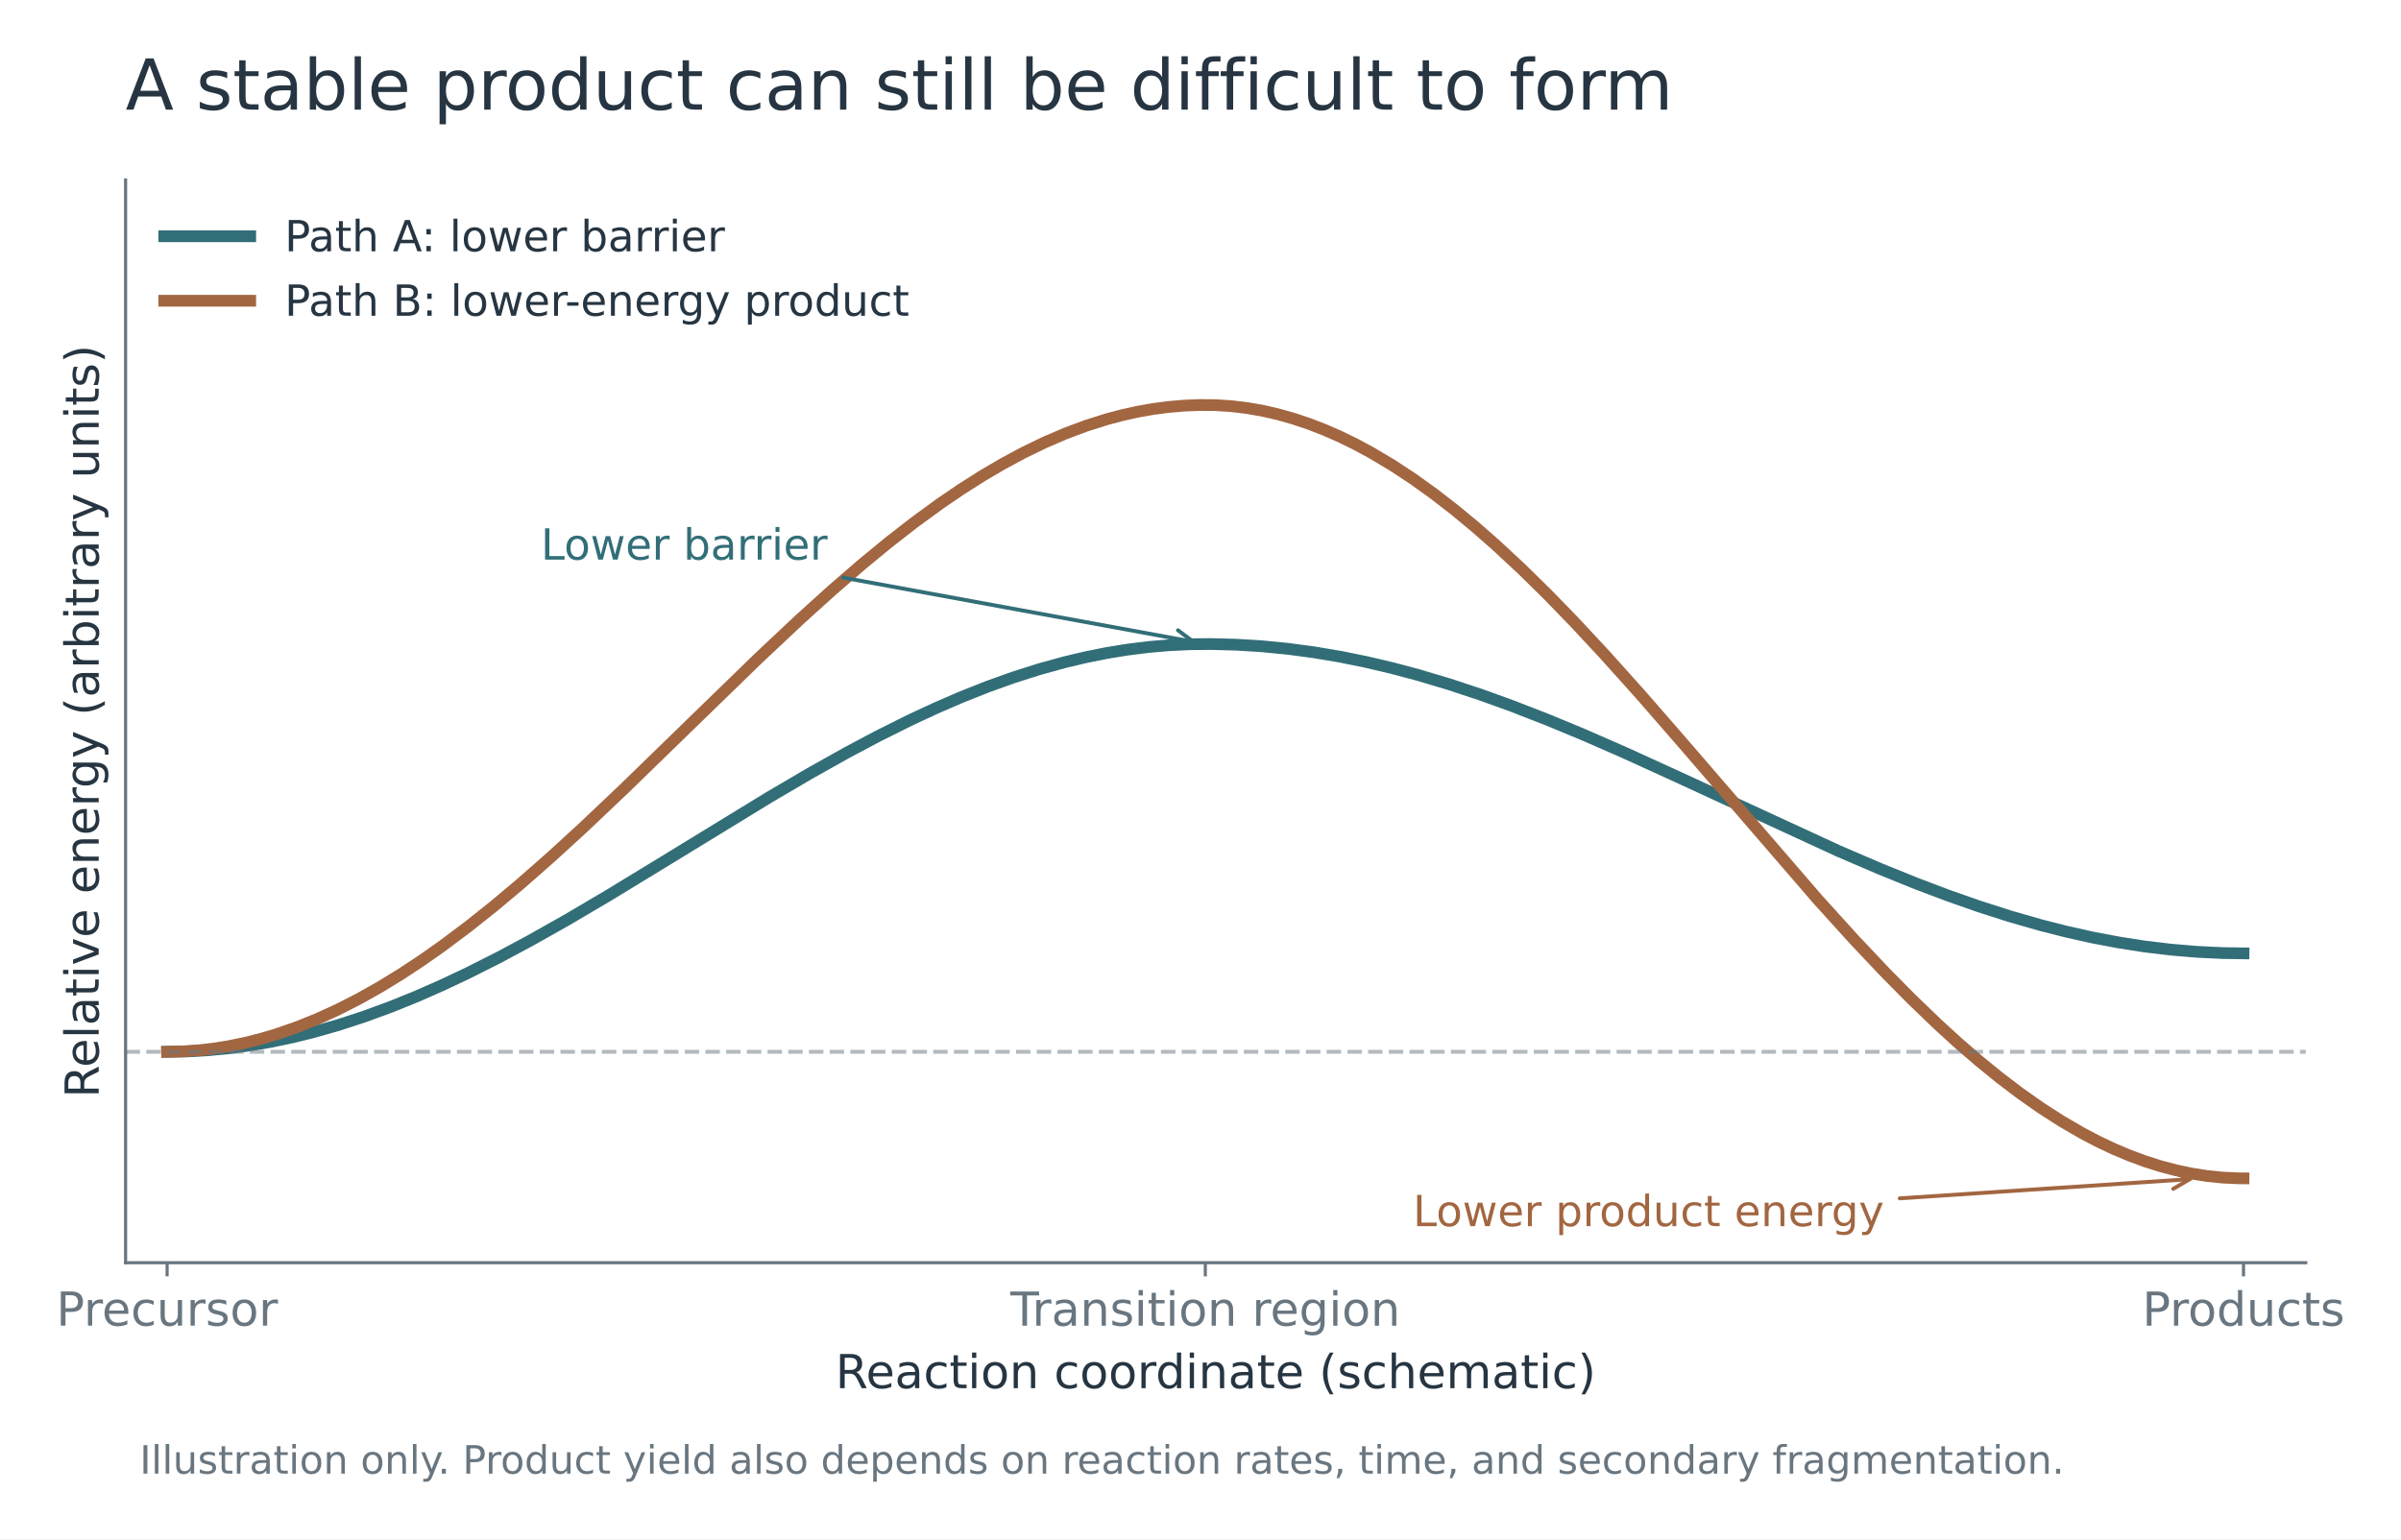
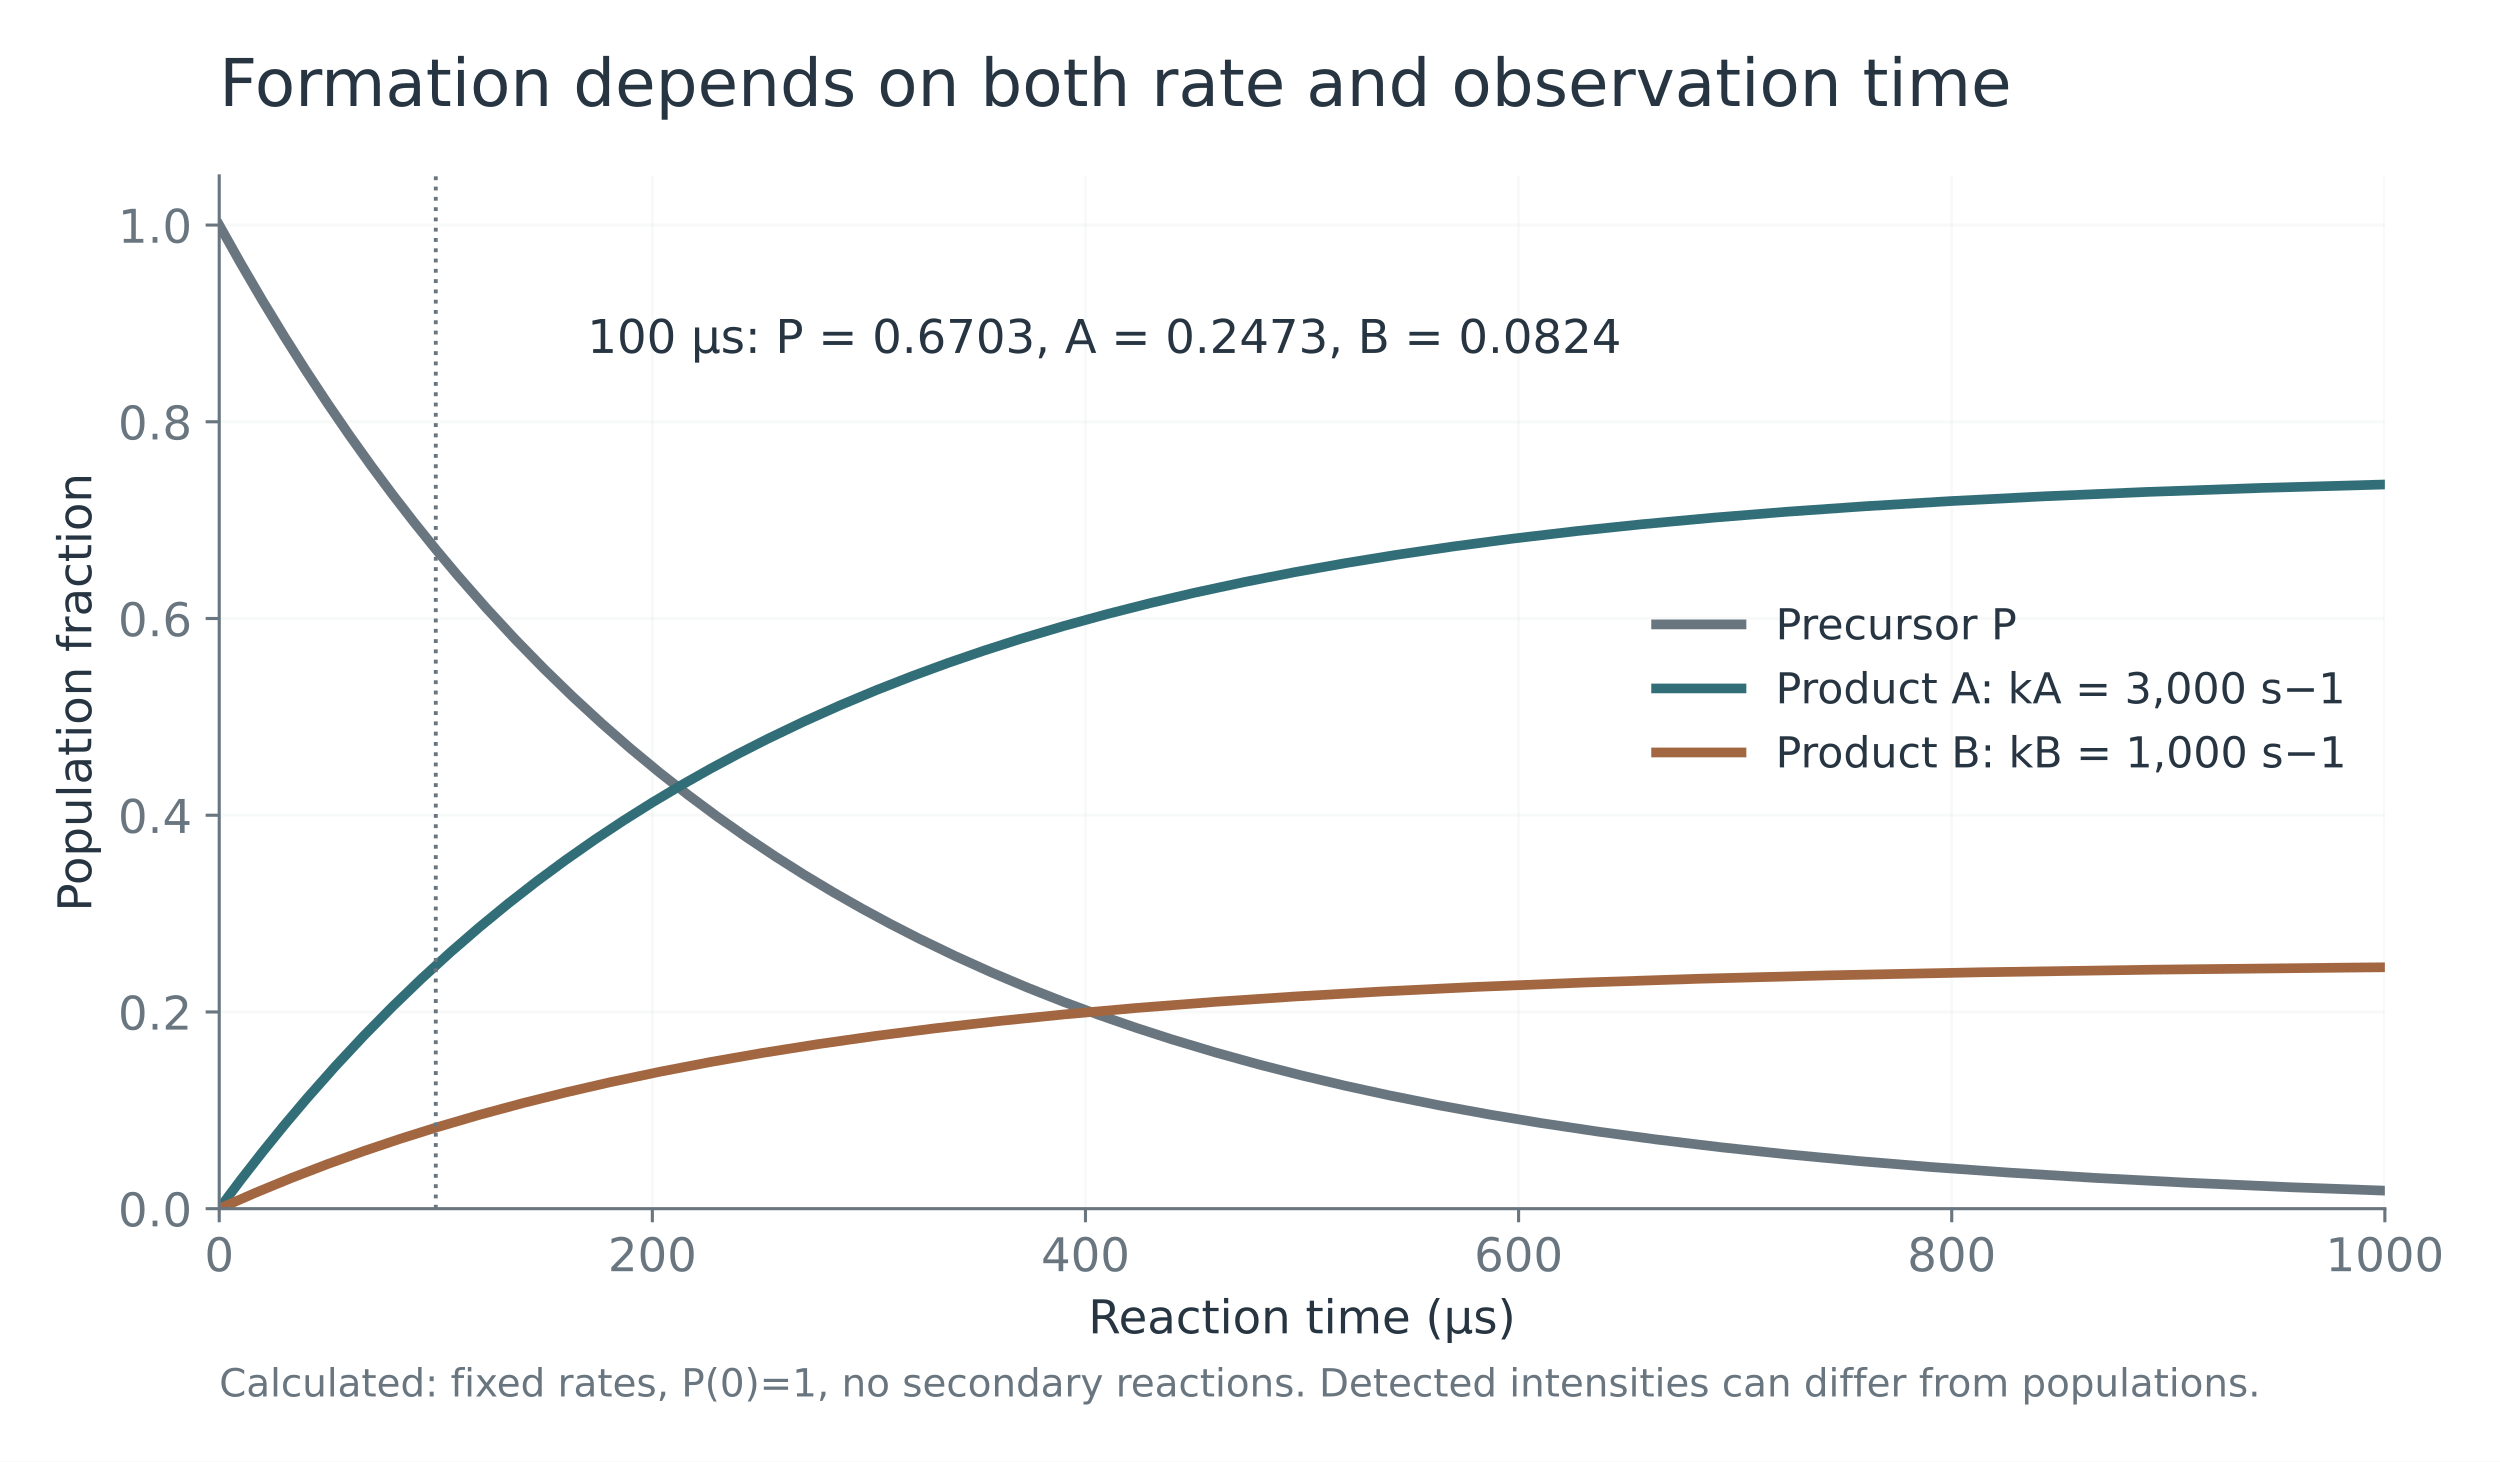
- <svg xmlns="http://www.w3.org/2000/svg" xmlns:xlink="http://www.w3.org/1999/xlink" width="614.506pt" height="394.08pt" viewBox="0 0 614.506 394.08" version="1.1">
+ <svg xmlns="http://www.w3.org/2000/svg" xmlns:xlink="http://www.w3.org/1999/xlink" width="644.155pt" height="376.616pt" viewBox="0 0 644.155 376.616" version="1.1">
  <defs>
    <style type="text/css">*{stroke-linejoin: round; stroke-linecap: butt}</style>
  </defs>
  <g id="figure_1">
    <g id="patch_1">
-       <path d="M -0 394.08 L 614.506 394.08 L 614.506 0 L -0 0 z " style="fill: #ffffff" />
+       <path d="M 0 376.616 L 644.155 376.616 L 644.155 0 L 0 0 z " style="fill: #ffffff" />
    </g>
    <g id="axes_1">
      <g id="patch_2">
-         <path d="M 32.142 323.277 L 590.142 323.277 L 590.142 46.077 L 32.142 46.077 z " style="fill: #ffffff" />
+         <path d="M 56.485 311.429 L 614.485 311.429 L 614.485 45.317 L 56.485 45.317 z " style="fill: #ffffff" />
      </g>
      <g id="matplotlib.axis_1">
        <g id="xtick_1">
          <g id="line2d_1">
+             <path d="M 56.485 311.429 L 56.485 45.317 " clip-path="url(#p04ff1ff217)" style="fill: none; stroke: #ced5da; stroke-opacity: 0.15; stroke-width: 0.8; stroke-linecap: square" />
+           </g>
+           <g id="line2d_2">
            <defs>
-               <path id="mf128d0800e" d="M 0 0 L 0 3.5 " style="stroke: #697680; stroke-width: 0.8" />
+               <path id="m3b10874916" d="M 0 0 L 0 3.5 " style="stroke: #697680; stroke-width: 0.8" />
            </defs>
            <g>
-               <use xlink:href="#mf128d0800e" x="42.771" y="323.277" style="fill: #697680; stroke: #697680; stroke-width: 0.8" />
+               <use xlink:href="#m3b10874916" x="56.485" y="311.429" style="fill: #697680; stroke: #697680; stroke-width: 0.8" />
            </g>
          </g>
          <g id="text_1">
-             <text style="font-size: 12px; font-family: 'DejaVu Sans'; text-anchor: middle; fill: #697680" x="42.771" y="339.394" transform="rotate(-0 42.77063 339.3944)">Precursor</text>
+             <text style="font-size: 12px; font-family: 'DejaVu Sans'; text-anchor: middle; fill: #697680" x="56.485" y="327.547" transform="rotate(-0 56.48469 327.5465)">0</text>
          </g>
        </g>
        <g id="xtick_2">
-           <g id="line2d_2">
-             <g>
-               <use xlink:href="#mf128d0800e" x="308.485" y="323.277" style="fill: #697680; stroke: #697680; stroke-width: 0.8" />
+           <g id="line2d_3">
+             <path d="M 168.085 311.429 L 168.085 45.317 " clip-path="url(#p04ff1ff217)" style="fill: none; stroke: #ced5da; stroke-opacity: 0.15; stroke-width: 0.8; stroke-linecap: square" />
+           </g>
+           <g id="line2d_4">
+             <g>
+               <use xlink:href="#m3b10874916" x="168.085" y="311.429" style="fill: #697680; stroke: #697680; stroke-width: 0.8" />
            </g>
          </g>
          <g id="text_2">
-             <text style="font-size: 12px; font-family: 'DejaVu Sans'; text-anchor: middle; fill: #697680" x="308.485" y="339.395" transform="rotate(-0 308.4849 339.3953)">Transition region</text>
+             <text style="font-size: 12px; font-family: 'DejaVu Sans'; text-anchor: middle; fill: #697680" x="168.085" y="327.547" transform="rotate(-0 168.0847 327.5465)">200</text>
          </g>
        </g>
        <g id="xtick_3">
-           <g id="line2d_3">
-             <g>
-               <use xlink:href="#mf128d0800e" x="574.199" y="323.277" style="fill: #697680; stroke: #697680; stroke-width: 0.8" />
+           <g id="line2d_5">
+             <path d="M 279.685 311.429 L 279.685 45.317 " clip-path="url(#p04ff1ff217)" style="fill: none; stroke: #ced5da; stroke-opacity: 0.15; stroke-width: 0.8; stroke-linecap: square" />
+           </g>
+           <g id="line2d_6">
+             <g>
+               <use xlink:href="#m3b10874916" x="279.685" y="311.429" style="fill: #697680; stroke: #697680; stroke-width: 0.8" />
            </g>
          </g>
          <g id="text_3">
-             <text style="font-size: 12px; font-family: 'DejaVu Sans'; text-anchor: middle; fill: #697680" x="574.199" y="339.395" transform="rotate(-0 574.1992 339.3953)">Products</text>
-           </g>
-         </g>
-         <g id="text_4">
-           <text style="font-size: 12px; font-family: 'DejaVu Sans'; text-anchor: middle; fill: #263541" x="311.142" y="355.396" transform="rotate(-0 311.1421 355.3963)">Reaction coordinate (schematic)</text>
+             <text style="font-size: 12px; font-family: 'DejaVu Sans'; text-anchor: middle; fill: #697680" x="279.685" y="327.547" transform="rotate(-0 279.6847 327.5465)">400</text>
+           </g>
+         </g>
+         <g id="xtick_4">
+           <g id="line2d_7">
+             <path d="M 391.285 311.429 L 391.285 45.317 " clip-path="url(#p04ff1ff217)" style="fill: none; stroke: #ced5da; stroke-opacity: 0.15; stroke-width: 0.8; stroke-linecap: square" />
+           </g>
+           <g id="line2d_8">
+             <g>
+               <use xlink:href="#m3b10874916" x="391.285" y="311.429" style="fill: #697680; stroke: #697680; stroke-width: 0.8" />
+             </g>
+           </g>
+           <g id="text_4">
+             <text style="font-size: 12px; font-family: 'DejaVu Sans'; text-anchor: middle; fill: #697680" x="391.285" y="327.547" transform="rotate(-0 391.2847 327.5465)">600</text>
+           </g>
+         </g>
+         <g id="xtick_5">
+           <g id="line2d_9">
+             <path d="M 502.885 311.429 L 502.885 45.317 " clip-path="url(#p04ff1ff217)" style="fill: none; stroke: #ced5da; stroke-opacity: 0.15; stroke-width: 0.8; stroke-linecap: square" />
+           </g>
+           <g id="line2d_10">
+             <g>
+               <use xlink:href="#m3b10874916" x="502.885" y="311.429" style="fill: #697680; stroke: #697680; stroke-width: 0.8" />
+             </g>
+           </g>
+           <g id="text_5">
+             <text style="font-size: 12px; font-family: 'DejaVu Sans'; text-anchor: middle; fill: #697680" x="502.885" y="327.547" transform="rotate(-0 502.8847 327.5465)">800</text>
+           </g>
+         </g>
+         <g id="xtick_6">
+           <g id="line2d_11">
+             <path d="M 614.485 311.429 L 614.485 45.317 " clip-path="url(#p04ff1ff217)" style="fill: none; stroke: #ced5da; stroke-opacity: 0.15; stroke-width: 0.8; stroke-linecap: square" />
+           </g>
+           <g id="line2d_12">
+             <g>
+               <use xlink:href="#m3b10874916" x="614.485" y="311.429" style="fill: #697680; stroke: #697680; stroke-width: 0.8" />
+             </g>
+           </g>
+           <g id="text_6">
+             <text style="font-size: 12px; font-family: 'DejaVu Sans'; text-anchor: middle; fill: #697680" x="614.485" y="327.547" transform="rotate(-0 614.4847 327.5465)">1000</text>
+           </g>
+         </g>
+         <g id="text_7">
+           <text style="font-size: 12px; font-family: 'DejaVu Sans'; text-anchor: middle; fill: #263541" x="335.485" y="343.547" transform="rotate(-0 335.4847 343.5475)">Reaction time (µs)</text>
        </g>
      </g>
      <g id="matplotlib.axis_2">
-         <g id="text_5">
-           <text style="font-size: 12px; font-family: 'DejaVu Sans'; text-anchor: middle; fill: #263541" x="25.259" y="184.677" transform="rotate(-90 25.25924 184.6772)">Relative energy (arbitrary units)</text>
-         </g>
-       </g>
-       <g id="line2d_4">
-         <path d="M 42.771 269.277 L 48.085 269.174 L 53.399 268.866 L 58.713 268.353 L 64.028 267.637 L 69.342 266.722 L 74.656 265.612 L 79.971 264.309 L 86.613 262.42 L 93.256 260.251 L 99.899 257.816 L 106.542 255.129 L 113.185 252.208 L 119.828 249.071 L 127.799 245.047 L 135.771 240.775 L 145.071 235.529 L 155.699 229.263 L 170.313 220.355 L 196.885 204.096 L 207.513 197.861 L 216.813 192.651 L 224.785 188.418 L 232.756 184.44 L 239.399 181.344 L 246.042 178.468 L 252.685 175.831 L 259.328 173.448 L 265.971 171.334 L 272.613 169.502 L 277.928 168.247 L 283.242 167.185 L 288.556 166.319 L 293.871 165.654 L 299.185 165.192 L 304.499 164.935 L 309.813 164.882 L 316.456 165.053 L 323.099 165.467 L 329.742 166.121 L 336.385 167.012 L 343.028 168.134 L 349.671 169.48 L 356.313 171.042 L 362.956 172.81 L 370.928 175.188 L 378.899 177.826 L 386.871 180.701 L 396.171 184.319 L 405.471 188.181 L 416.099 192.833 L 429.385 198.897 L 470.571 217.891 L 481.199 222.455 L 490.499 226.218 L 498.471 229.237 L 506.442 232.035 L 514.413 234.589 L 522.385 236.876 L 529.028 238.563 L 535.671 240.039 L 542.313 241.296 L 548.956 242.327 L 555.599 243.123 L 562.242 243.682 L 568.885 243.999 L 574.199 244.077 L 574.199 244.077 " clip-path="url(#p34e5343f7e)" style="fill: none; stroke: #326e78; stroke-width: 3; stroke-linecap: square" />
-       </g>
-       <g id="line2d_5">
-         <path d="M 42.771 269.277 L 46.756 269.185 L 50.742 268.91 L 54.728 268.451 L 58.713 267.811 L 62.699 266.989 L 66.685 265.99 L 70.671 264.813 L 75.985 262.974 L 81.299 260.834 L 86.613 258.4 L 91.928 255.682 L 97.242 252.691 L 102.556 249.439 L 107.871 245.938 L 113.185 242.203 L 119.828 237.226 L 126.471 231.936 L 133.113 226.366 L 141.085 219.361 L 149.056 212.064 L 159.685 201.992 L 174.299 187.778 L 194.228 168.415 L 204.856 158.43 L 212.828 151.223 L 220.799 144.329 L 227.442 138.867 L 234.085 133.698 L 240.728 128.856 L 246.042 125.236 L 251.356 121.858 L 256.671 118.734 L 261.985 115.879 L 267.299 113.301 L 272.613 111.013 L 277.928 109.022 L 283.242 107.338 L 287.228 106.279 L 291.213 105.398 L 295.199 104.697 L 299.185 104.177 L 303.171 103.841 L 307.156 103.687 L 311.142 103.726 L 315.128 103.982 L 319.113 104.458 L 323.099 105.151 L 327.085 106.061 L 331.071 107.186 L 335.056 108.523 L 339.042 110.068 L 343.028 111.819 L 347.013 113.772 L 350.999 115.923 L 356.313 119.089 L 361.628 122.585 L 366.942 126.396 L 372.256 130.509 L 377.571 134.907 L 382.885 139.572 L 389.528 145.752 L 396.171 152.282 L 402.813 159.123 L 410.785 167.683 L 420.085 178.057 L 430.713 190.269 L 465.256 230.297 L 474.556 240.563 L 482.528 249.002 L 489.171 255.724 L 495.813 262.119 L 501.128 266.973 L 506.442 271.573 L 511.756 275.901 L 517.071 279.94 L 522.385 283.674 L 527.699 287.089 L 533.013 290.17 L 536.999 292.255 L 540.985 294.141 L 544.971 295.824 L 548.956 297.301 L 552.942 298.567 L 556.928 299.62 L 560.913 300.458 L 564.899 301.079 L 568.885 301.482 L 572.871 301.665 L 574.199 301.677 L 574.199 301.677 " clip-path="url(#p34e5343f7e)" style="fill: none; stroke: #a26641; stroke-width: 3; stroke-linecap: square" />
-       </g>
-       <g id="line2d_6">
-         <path d="M 32.142 269.277 L 590.142 269.277 " clip-path="url(#p34e5343f7e)" style="fill: none; stroke-dasharray: 3.7,1.6; stroke-dashoffset: 0; stroke: #697680; stroke-opacity: 0.5" />
+         <g id="ytick_1">
+           <g id="line2d_13">
+             <path d="M 56.485 311.429 L 614.485 311.429 " clip-path="url(#p04ff1ff217)" style="fill: none; stroke: #ced5da; stroke-opacity: 0.15; stroke-width: 0.8; stroke-linecap: square" />
+           </g>
+           <g id="line2d_14">
+             <defs>
+               <path id="m61489890b4" d="M 0 0 L -3.5 0 " style="stroke: #697680; stroke-width: 0.8" />
+             </defs>
+             <g>
+               <use xlink:href="#m61489890b4" x="56.485" y="311.429" style="fill: #697680; stroke: #697680; stroke-width: 0.8" />
+             </g>
+           </g>
+           <g id="text_8">
+             <text style="font-size: 12px; font-family: 'DejaVu Sans'; text-anchor: end; fill: #697680" x="49.485" y="315.988" transform="rotate(-0 49.48469 315.9879)">0.0</text>
+           </g>
+         </g>
+         <g id="ytick_2">
+           <g id="line2d_15">
+             <path d="M 56.485 260.741 L 614.485 260.741 " clip-path="url(#p04ff1ff217)" style="fill: none; stroke: #ced5da; stroke-opacity: 0.15; stroke-width: 0.8; stroke-linecap: square" />
+           </g>
+           <g id="line2d_16">
+             <g>
+               <use xlink:href="#m61489890b4" x="56.485" y="260.741" style="fill: #697680; stroke: #697680; stroke-width: 0.8" />
+             </g>
+           </g>
+           <g id="text_9">
+             <text style="font-size: 12px; font-family: 'DejaVu Sans'; text-anchor: end; fill: #697680" x="49.485" y="265.3" transform="rotate(-0 49.48469 265.2999)">0.2</text>
+           </g>
+         </g>
+         <g id="ytick_3">
+           <g id="line2d_17">
+             <path d="M 56.485 210.053 L 614.485 210.053 " clip-path="url(#p04ff1ff217)" style="fill: none; stroke: #ced5da; stroke-opacity: 0.15; stroke-width: 0.8; stroke-linecap: square" />
+           </g>
+           <g id="line2d_18">
+             <g>
+               <use xlink:href="#m61489890b4" x="56.485" y="210.053" style="fill: #697680; stroke: #697680; stroke-width: 0.8" />
+             </g>
+           </g>
+           <g id="text_10">
+             <text style="font-size: 12px; font-family: 'DejaVu Sans'; text-anchor: end; fill: #697680" x="49.485" y="214.612" transform="rotate(-0 49.48469 214.6119)">0.4</text>
+           </g>
+         </g>
+         <g id="ytick_4">
+           <g id="line2d_19">
+             <path d="M 56.485 159.365 L 614.485 159.365 " clip-path="url(#p04ff1ff217)" style="fill: none; stroke: #ced5da; stroke-opacity: 0.15; stroke-width: 0.8; stroke-linecap: square" />
+           </g>
+           <g id="line2d_20">
+             <g>
+               <use xlink:href="#m61489890b4" x="56.485" y="159.365" style="fill: #697680; stroke: #697680; stroke-width: 0.8" />
+             </g>
+           </g>
+           <g id="text_11">
+             <text style="font-size: 12px; font-family: 'DejaVu Sans'; text-anchor: end; fill: #697680" x="49.485" y="163.924" transform="rotate(-0 49.48469 163.9239)">0.6</text>
+           </g>
+         </g>
+         <g id="ytick_5">
+           <g id="line2d_21">
+             <path d="M 56.485 108.677 L 614.485 108.677 " clip-path="url(#p04ff1ff217)" style="fill: none; stroke: #ced5da; stroke-opacity: 0.15; stroke-width: 0.8; stroke-linecap: square" />
+           </g>
+           <g id="line2d_22">
+             <g>
+               <use xlink:href="#m61489890b4" x="56.485" y="108.677" style="fill: #697680; stroke: #697680; stroke-width: 0.8" />
+             </g>
+           </g>
+           <g id="text_12">
+             <text style="font-size: 12px; font-family: 'DejaVu Sans'; text-anchor: end; fill: #697680" x="49.485" y="113.236" transform="rotate(-0 49.48469 113.2359)">0.8</text>
+           </g>
+         </g>
+         <g id="ytick_6">
+           <g id="line2d_23">
+             <path d="M 56.485 57.989 L 614.485 57.989 " clip-path="url(#p04ff1ff217)" style="fill: none; stroke: #ced5da; stroke-opacity: 0.15; stroke-width: 0.8; stroke-linecap: square" />
+           </g>
+           <g id="line2d_24">
+             <g>
+               <use xlink:href="#m61489890b4" x="56.485" y="57.989" style="fill: #697680; stroke: #697680; stroke-width: 0.8" />
+             </g>
+           </g>
+           <g id="text_13">
+             <text style="font-size: 12px; font-family: 'DejaVu Sans'; text-anchor: end; fill: #697680" x="49.485" y="62.548" transform="rotate(-0 49.48469 62.54794)">1.0</text>
+           </g>
+         </g>
+         <g id="text_14">
+           <text style="font-size: 12px; font-family: 'DejaVu Sans'; text-anchor: middle; fill: #263541" x="23.518" y="178.373" transform="rotate(-90 23.51813 178.3733)">Population fraction</text>
+         </g>
+       </g>
+       <g id="line2d_25">
+         <path d="M 56.485 57.989 L 62.065 67.927 L 67.645 77.475 L 73.225 86.648 L 78.805 95.462 L 84.385 103.93 L 89.965 112.066 L 95.545 119.884 L 101.125 127.394 L 106.705 134.61 L 112.285 141.543 L 117.865 148.205 L 125.305 156.682 L 132.745 164.719 L 140.185 172.339 L 147.625 179.562 L 155.065 186.411 L 162.505 192.904 L 169.945 199.06 L 177.385 204.896 L 184.825 210.429 L 192.265 215.674 L 199.705 220.647 L 207.145 225.362 L 214.585 229.832 L 222.025 234.07 L 229.465 238.088 L 236.905 241.897 L 246.205 246.381 L 255.505 250.576 L 264.805 254.501 L 274.105 258.172 L 283.405 261.607 L 292.705 264.82 L 302.005 267.826 L 313.165 271.179 L 324.325 274.273 L 335.485 277.13 L 346.645 279.767 L 357.805 282.201 L 370.825 284.806 L 383.845 287.178 L 396.865 289.339 L 411.745 291.574 L 426.625 293.583 L 443.365 295.601 L 460.105 297.391 L 478.705 299.143 L 497.305 300.677 L 517.765 302.144 L 540.085 303.517 L 564.265 304.776 L 590.305 305.909 L 614.485 306.787 L 614.485 306.787 " clip-path="url(#p04ff1ff217)" style="fill: none; stroke: #697680; stroke-width: 2.5; stroke-linecap: square" />
+       </g>
+       <g id="line2d_26">
+         <path d="M 56.485 311.429 L 62.065 303.976 L 67.645 296.815 L 73.225 289.935 L 78.805 283.325 L 86.245 274.912 L 93.685 266.937 L 101.125 259.376 L 108.565 252.207 L 116.005 245.411 L 123.445 238.968 L 130.885 232.859 L 138.325 227.068 L 145.765 221.577 L 153.205 216.372 L 160.645 211.437 L 168.085 206.758 L 175.525 202.322 L 182.965 198.117 L 190.405 194.13 L 197.845 190.35 L 207.145 185.9 L 216.445 181.737 L 225.745 177.842 L 235.045 174.199 L 244.345 170.79 L 253.645 167.602 L 262.945 164.619 L 274.105 161.292 L 285.265 158.221 L 296.425 155.386 L 307.585 152.769 L 320.605 149.97 L 333.625 147.419 L 346.645 145.096 L 359.665 142.98 L 374.545 140.792 L 389.425 138.824 L 406.165 136.848 L 422.905 135.096 L 441.505 133.38 L 460.105 131.878 L 480.565 130.442 L 502.885 129.097 L 527.065 127.864 L 553.105 126.755 L 582.865 125.716 L 614.485 124.831 L 614.485 124.831 " clip-path="url(#p04ff1ff217)" style="fill: none; stroke: #326e78; stroke-width: 2.5; stroke-linecap: square" />
+       </g>
+       <g id="line2d_27">
+         <path d="M 56.485 311.429 L 65.785 307.343 L 75.085 303.52 L 84.385 299.944 L 93.685 296.599 L 102.985 293.469 L 112.285 290.541 L 123.445 287.275 L 134.605 284.261 L 145.765 281.479 L 156.925 278.91 L 169.945 276.162 L 182.965 273.658 L 195.985 271.378 L 210.865 269.02 L 225.745 266.9 L 240.625 264.995 L 257.365 263.081 L 274.105 261.384 L 292.705 259.722 L 313.165 258.132 L 333.625 256.759 L 355.945 255.474 L 380.125 254.296 L 408.025 253.167 L 437.785 252.188 L 471.265 251.309 L 510.325 250.518 L 554.965 249.847 L 607.045 249.293 L 614.485 249.23 L 614.485 249.23 " clip-path="url(#p04ff1ff217)" style="fill: none; stroke: #a26641; stroke-width: 2.5; stroke-linecap: square" />
+       </g>
+       <g id="line2d_28">
+         <path d="M 112.285 311.429 L 112.285 45.317 " clip-path="url(#p04ff1ff217)" style="fill: none; stroke-dasharray: 1,1.65; stroke-dashoffset: 0; stroke: #697680" />
      </g>
      <g id="patch_3">
-         <path d="M 32.142 323.277 L 32.142 46.077 " style="fill: none; stroke: #697680; stroke-width: 0.8; stroke-linejoin: miter; stroke-linecap: square" />
+         <path d="M 56.485 311.429 L 56.485 45.317 " style="fill: none; stroke: #697680; stroke-width: 0.8; stroke-linejoin: miter; stroke-linecap: square" />
      </g>
      <g id="patch_4">
-         <path d="M 32.142 323.277 L 590.142 323.277 " style="fill: none; stroke: #697680; stroke-width: 0.8; stroke-linejoin: miter; stroke-linecap: square" />
-       </g>
-       <g id="patch_5">
-         <path d="M 215.768 147.875 Q 261.143 156.196 305.419 164.315 " style="fill: none; stroke: #326e78; stroke-linecap: round" />
-         <path d="M 301.488 161.357 L 305.419 164.315 L 300.694 165.685 " style="fill: none; stroke: #326e78; stroke-linecap: round" />
-       </g>
-       <g id="text_6">
-         <text style="font-size: 11px; font-family: 'DejaVu Sans'; text-anchor: start; fill: #326e78" x="138.428" y="143.277" transform="rotate(-0 138.4278 143.2772)">Lower barrier</text>
-       </g>
-       <g id="patch_6">
-         <path d="M 486.217 306.801 Q 523.895 304.305 560.458 301.883 " style="fill: none; stroke: #a26641; stroke-linecap: round" />
-         <path d="M 555.922 299.979 L 560.458 301.883 L 556.213 304.369 " style="fill: none; stroke: #a26641; stroke-linecap: round" />
-       </g>
-       <g id="text_7">
-         <text style="font-size: 11px; font-family: 'DejaVu Sans'; text-anchor: start; fill: #a26641" x="361.628" y="313.917" transform="rotate(-0 361.6278 313.9172)">Lower product energy</text>
-       </g>
-       <g id="text_8">
-         <text style="font-size: 18px; font-family: 'DejaVu Sans'; text-anchor: start; fill: #263541" x="32.142" y="28.077" transform="rotate(-0 32.14205 28.07719)">A stable product can still be difficult to form</text>
+         <path d="M 56.485 311.429 L 614.485 311.429 " style="fill: none; stroke: #697680; stroke-width: 0.8; stroke-linejoin: miter; stroke-linecap: square" />
+       </g>
+       <g id="text_15">
+         <text style="font-size: 12px; font-family: 'DejaVu Sans'; text-anchor: start; fill: #263541" x="151.345" y="90.937" transform="rotate(-0 151.3447 90.93654)">100 µs: P = 0.6703, A = 0.2473, B = 0.0824</text>
+       </g>
+       <g id="text_16">
+         <text style="font-size: 17px; font-family: 'DejaVu Sans'; text-anchor: start; fill: #263541" x="56.485" y="27.317" transform="rotate(-0 56.48469 27.31734)">Formation depends on both rate and observation time</text>
      </g>
      <g id="legend_1">
-         <g id="line2d_7">
-           <path d="M 42.042 60.485 L 53.042 60.485 L 64.042 60.485 " style="fill: none; stroke: #326e78; stroke-width: 3; stroke-linecap: square" />
-         </g>
-         <g id="text_9">
-           <text style="font-size: 11px; font-family: 'DejaVu Sans'; text-anchor: start; fill: #263541" x="72.842" y="64.335" transform="rotate(-0 72.84205 64.33547)">Path A: lower barrier</text>
-         </g>
-         <g id="line2d_8">
-           <path d="M 42.042 76.986 L 53.042 76.986 L 64.042 76.986 " style="fill: none; stroke: #a26641; stroke-width: 3; stroke-linecap: square" />
-         </g>
-         <g id="text_10">
-           <text style="font-size: 11px; font-family: 'DejaVu Sans'; text-anchor: start; fill: #263541" x="72.842" y="80.836" transform="rotate(-0 72.84205 80.83633)">Path B: lower-energy product</text>
+         <g id="line2d_29">
+           <path d="M 426.715 160.88 L 437.715 160.88 L 448.715 160.88 " style="fill: none; stroke: #697680; stroke-width: 2.5; stroke-linecap: square" />
+         </g>
+         <g id="text_17">
+           <text style="font-size: 11px; font-family: 'DejaVu Sans'; text-anchor: start; fill: #263541" x="457.515" y="164.73" transform="rotate(-0 457.5147 164.7303)">Precursor P</text>
+         </g>
+         <g id="line2d_30">
+           <path d="M 426.715 177.381 L 437.715 177.381 L 448.715 177.381 " style="fill: none; stroke: #326e78; stroke-width: 2.5; stroke-linecap: square" />
+         </g>
+         <g id="text_18">
+           <text style="font-size: 11px; font-family: 'DejaVu Sans'; text-anchor: start; fill: #263541" x="457.515" y="181.231" transform="rotate(-0 457.5147 181.2312)">Product A: kA = 3,000 s−1</text>
+         </g>
+         <g id="line2d_31">
+           <path d="M 426.715 193.882 L 437.715 193.882 L 448.715 193.882 " style="fill: none; stroke: #a26641; stroke-width: 2.5; stroke-linecap: square" />
+         </g>
+         <g id="text_19">
+           <text style="font-size: 11px; font-family: 'DejaVu Sans'; text-anchor: start; fill: #263541" x="457.515" y="197.732" transform="rotate(-0 457.5147 197.7321)">Product B: kB = 1,000 s−1</text>
        </g>
      </g>
    </g>
-     <g id="text_11">
-       <text style="font-size: 10px; font-family: 'DejaVu Sans'; text-anchor: start; fill: #697680" x="35.742" y="377.277" transform="rotate(-0 35.74205 377.2772)">Illustration only. Product yield also depends on reaction rates, time, and secondary fragmentation.</text>
+     <g id="text_20">
+       <text style="font-size: 10px; font-family: 'DejaVu Sans'; text-anchor: start; fill: #697680" x="56.485" y="359.813" transform="rotate(-0 56.48469 359.8133)">Calculated: fixed rates, P(0)=1, no secondary reactions. Detected intensities can differ from populations.</text>
    </g>
  </g>
  <defs>
-     <clipPath id="p34e5343f7e">
-       <rect x="32.142" y="46.077" width="558" height="277.2" />
+     <clipPath id="p04ff1ff217">
+       <rect x="56.485" y="45.317" width="558" height="266.112" />
    </clipPath>
  </defs>
</svg>
